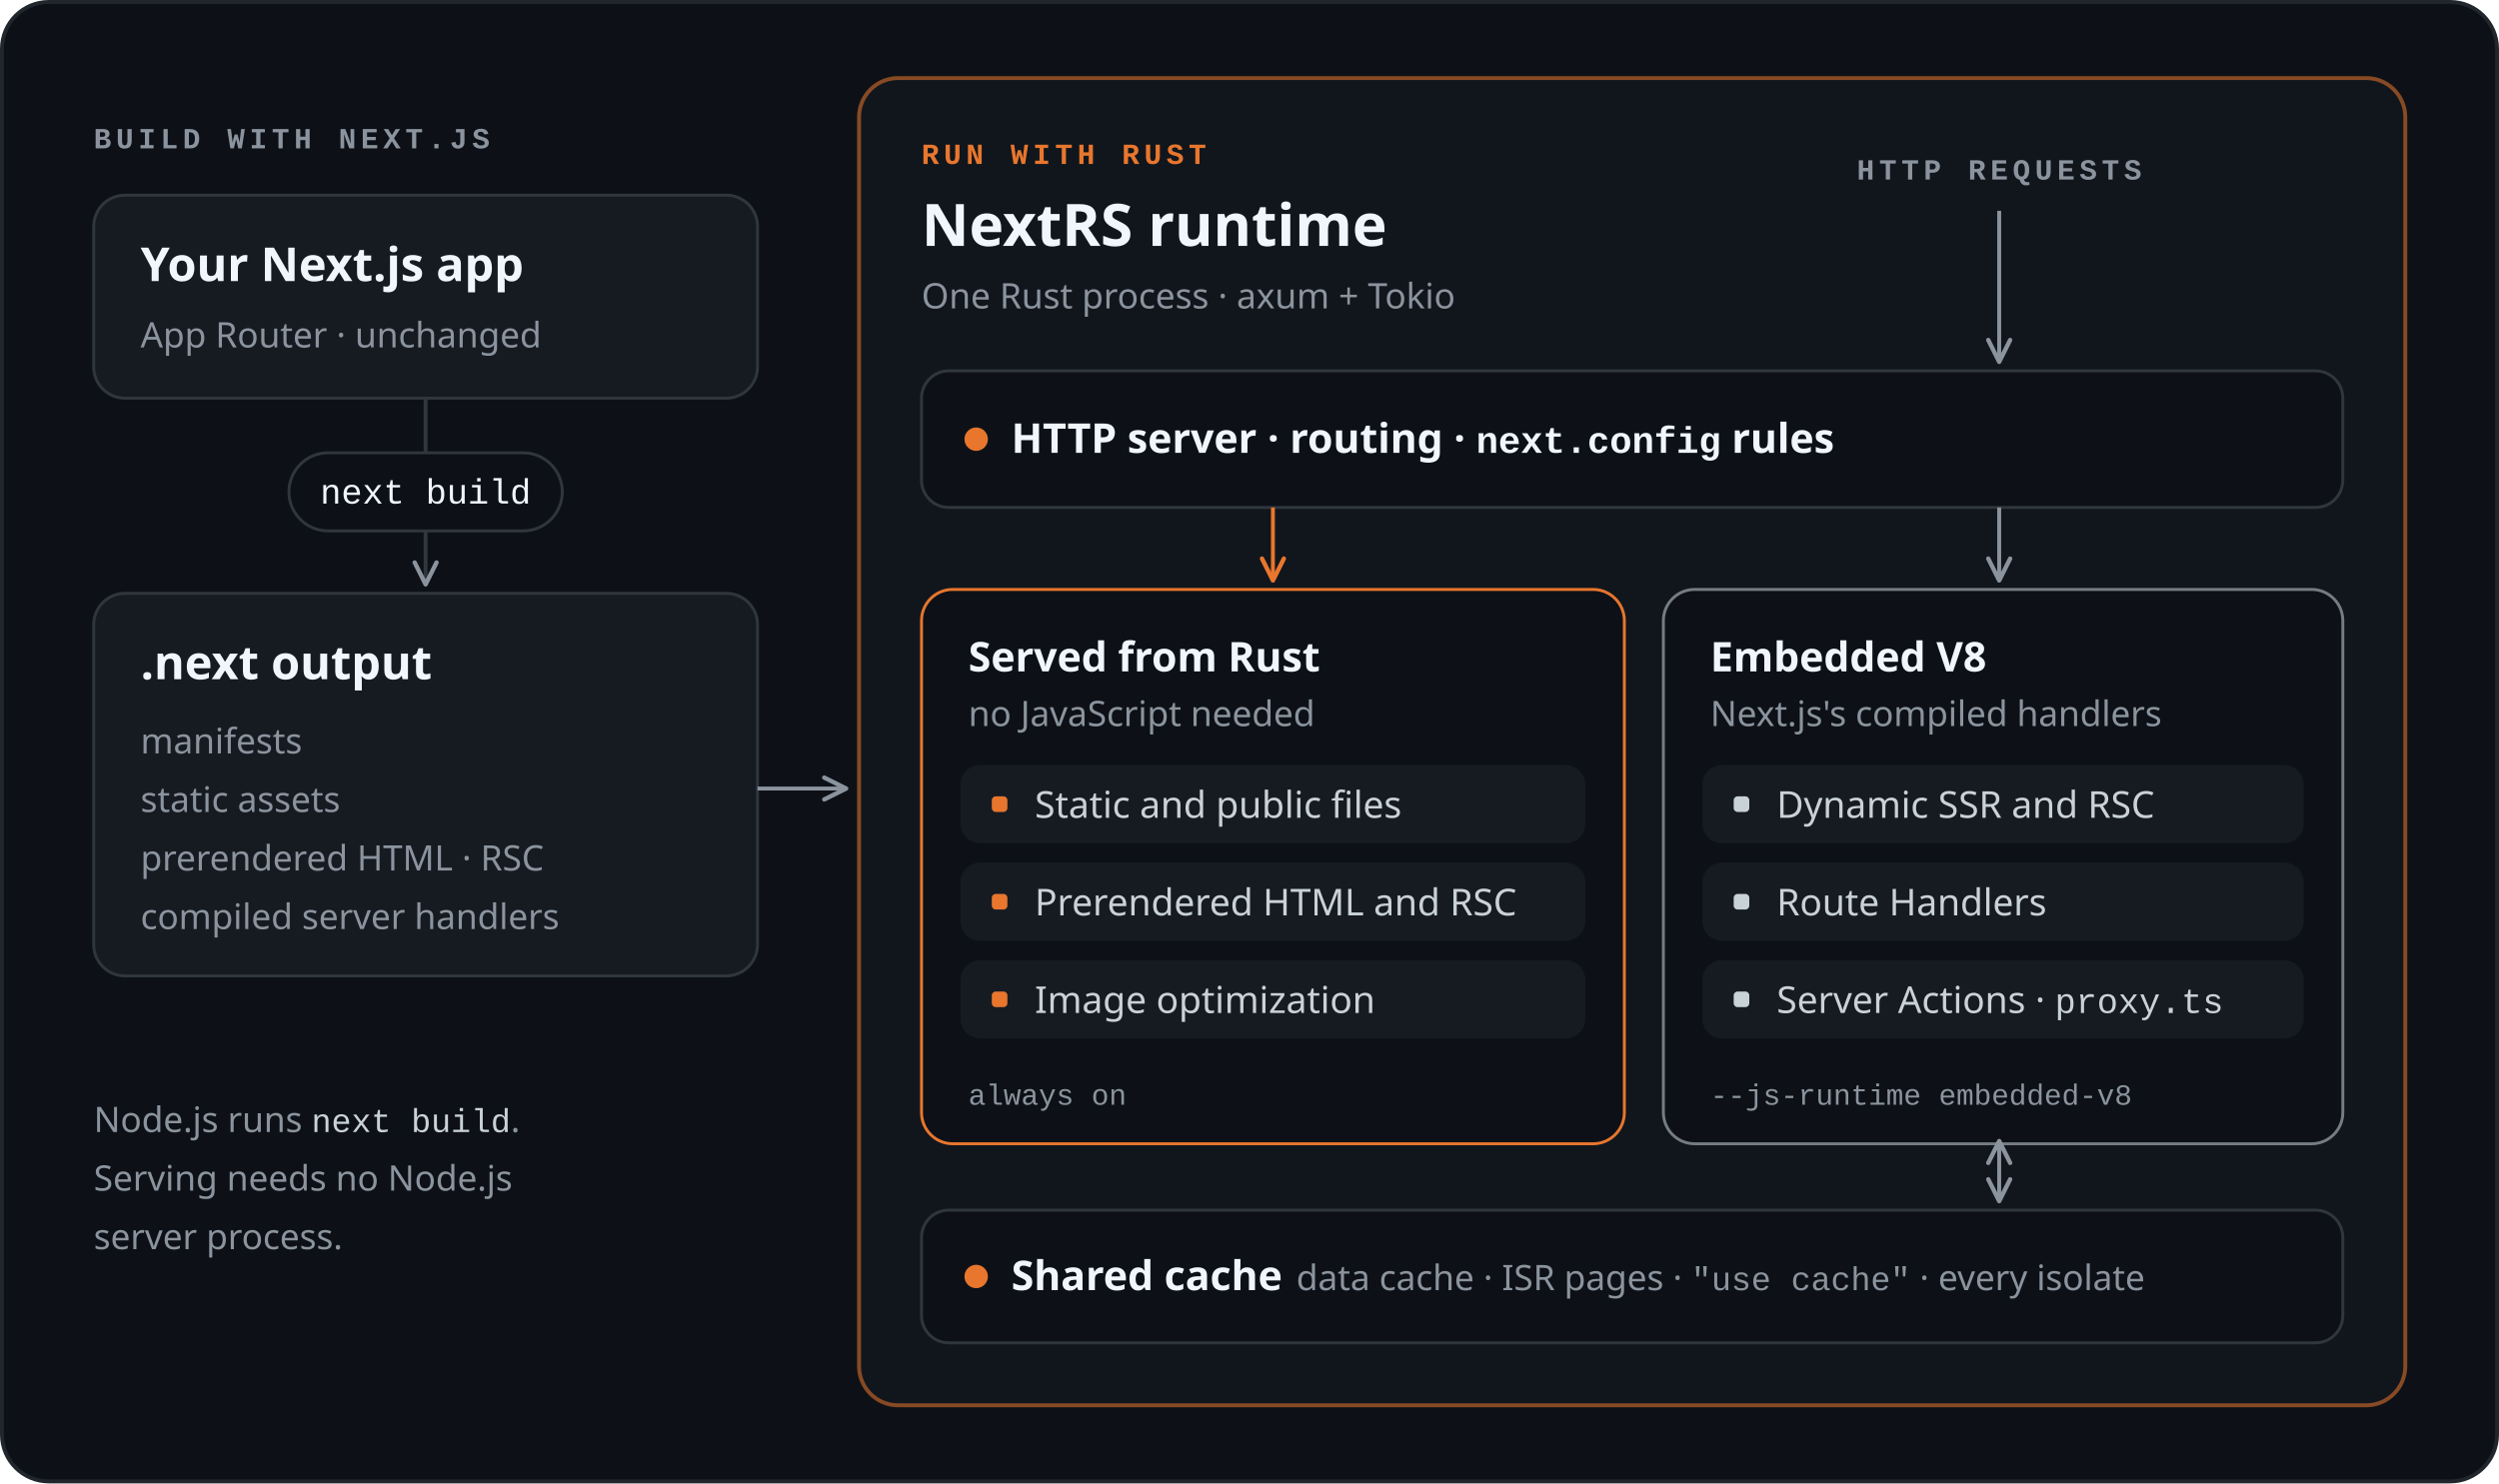
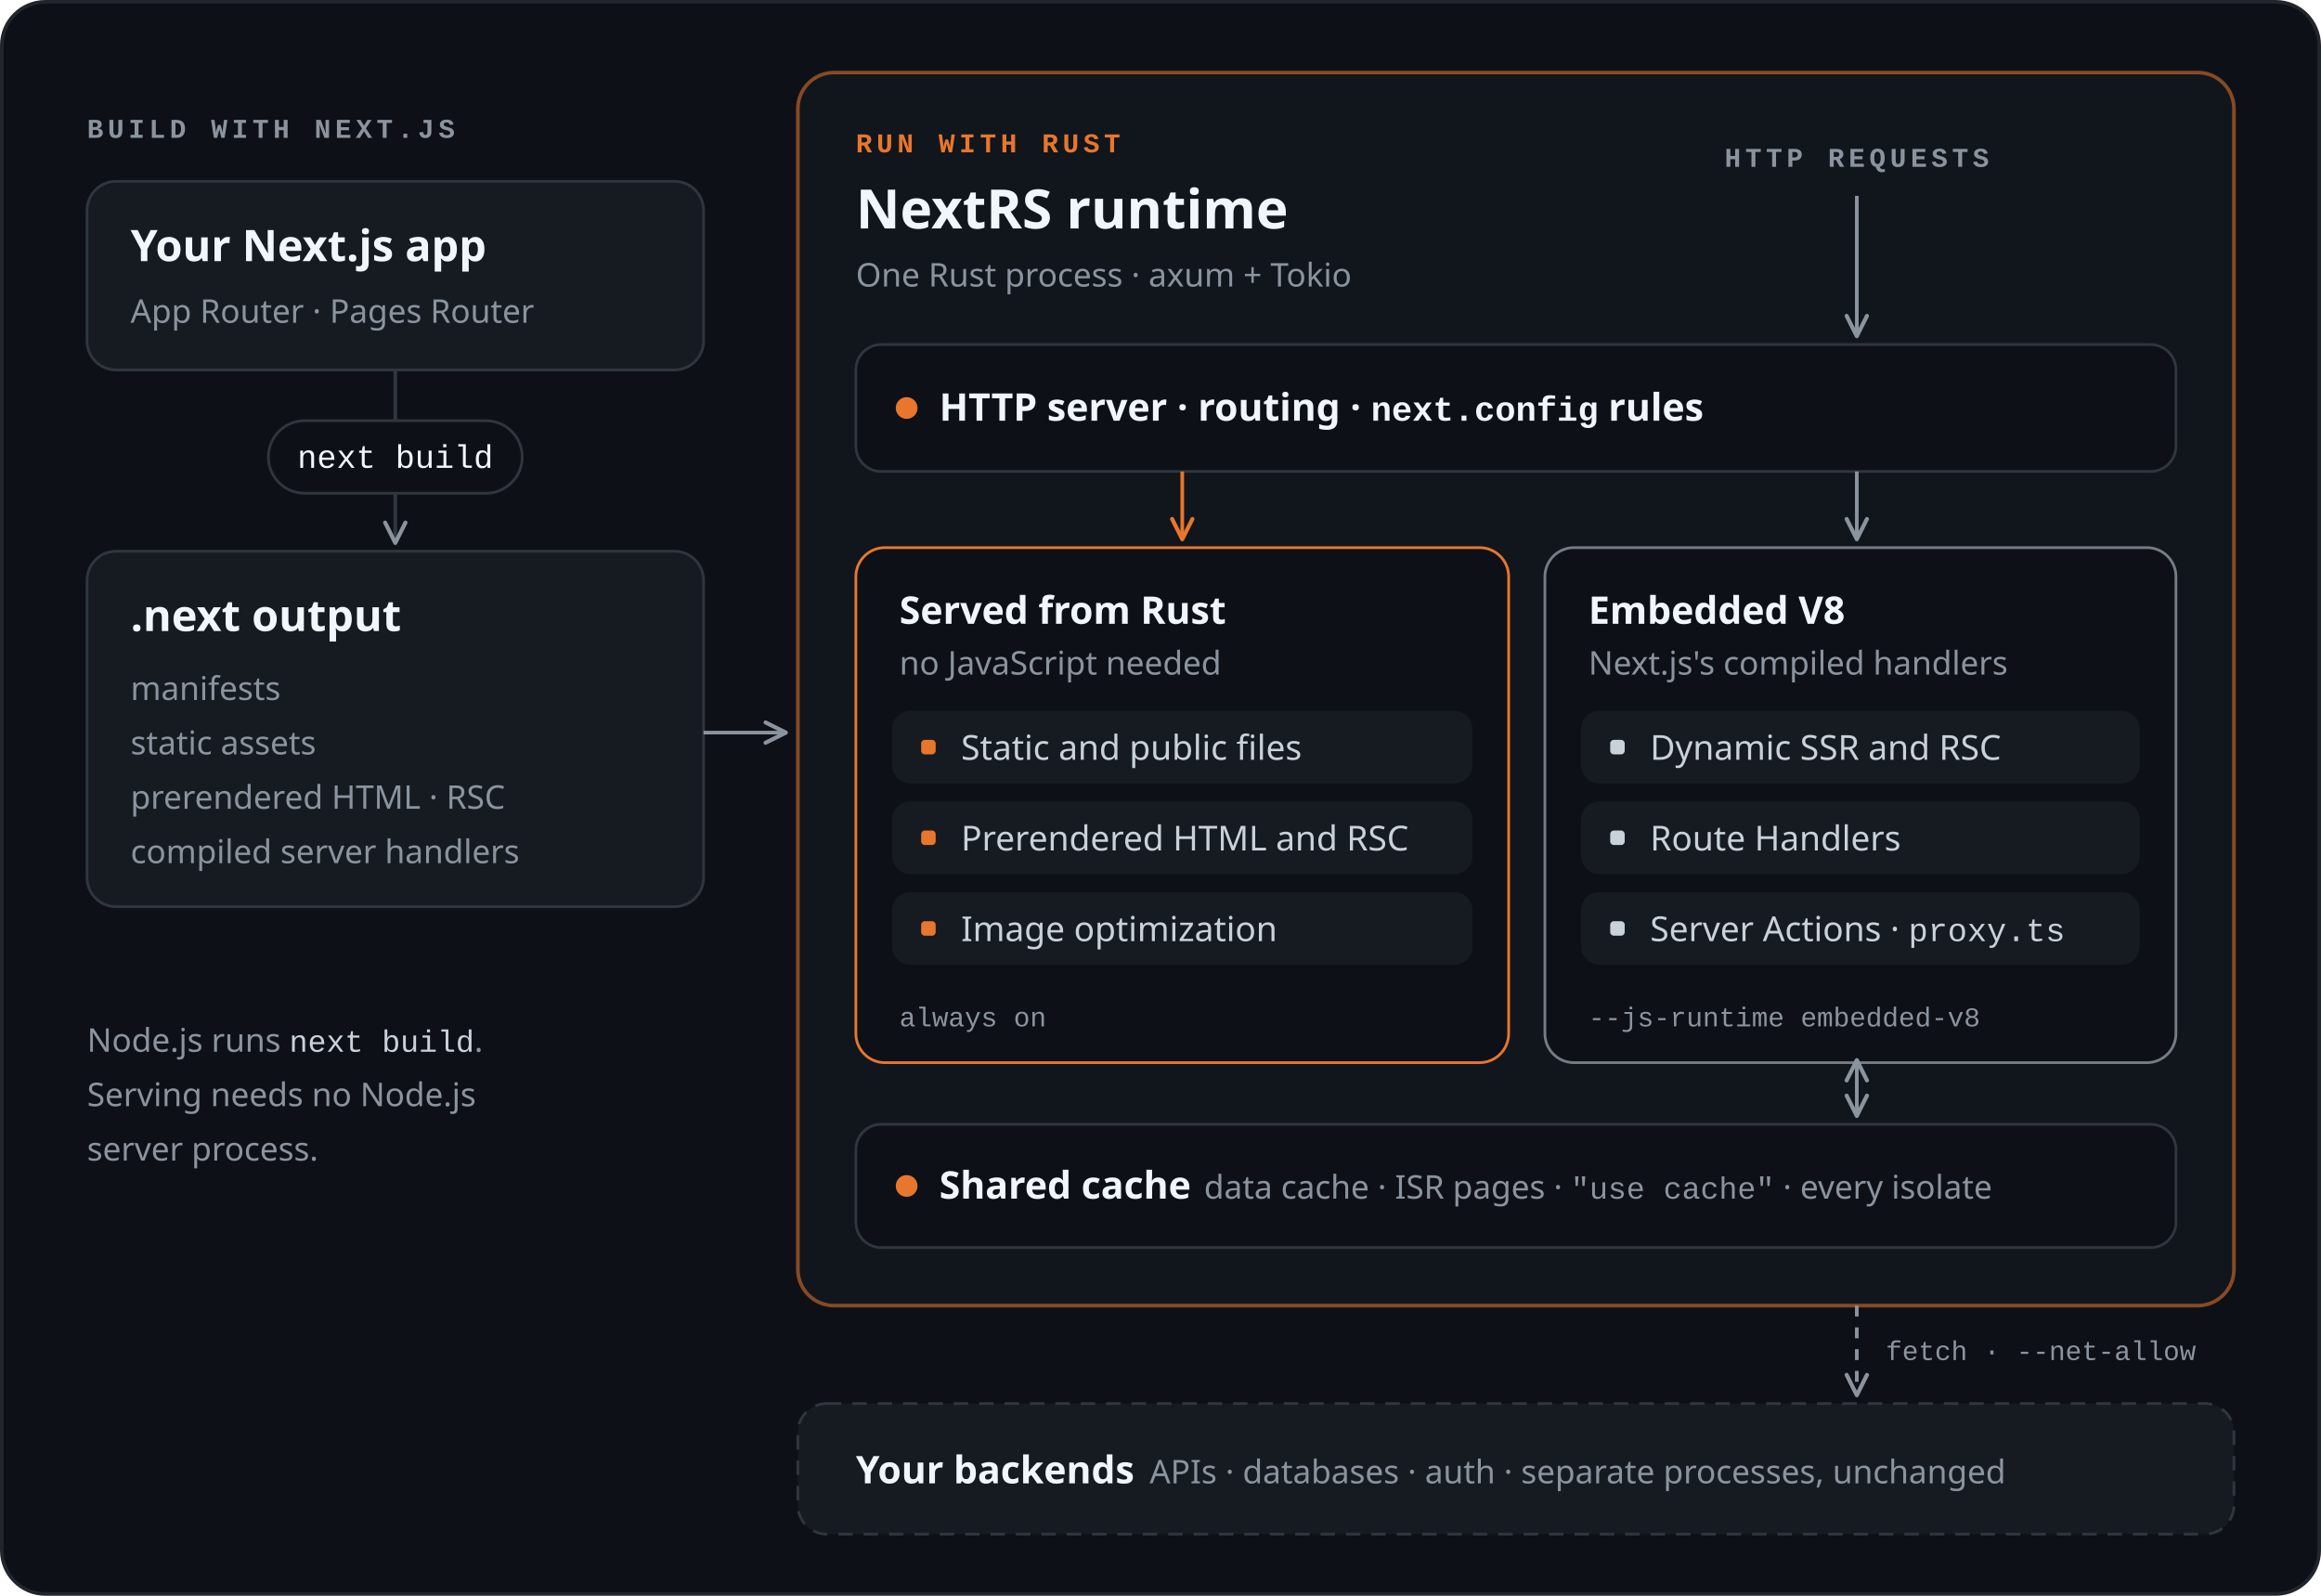
- <svg xmlns="http://www.w3.org/2000/svg" width="1280" height="760" viewBox="0 0 1280 760" role="img" aria-labelledby="arch-title arch-desc">
+ <svg xmlns="http://www.w3.org/2000/svg" width="1280" height="880" viewBox="0 0 1280 880" role="img" aria-labelledby="arch-title arch-desc">
  <style>
  .sans { font-family: -apple-system, BlinkMacSystemFont, "Segoe UI", "Noto Sans", Helvetica, Arial, sans-serif; }
  .mono { font-family: ui-monospace, SFMono-Regular, "SF Mono", Menlo, Consolas, "Liberation Mono", monospace; }
  .eyebrow { font-size: 15px; letter-spacing: 2.4px; font-weight: 600; }
  .h1 { font-size: 30px; font-weight: 700; fill: #F0F6FC; }
  .h2 { font-size: 24px; font-weight: 600; fill: #F0F6FC; }
  .h3 { font-size: 21px; font-weight: 600; fill: #F0F6FC; }
  .body { font-size: 19px; fill: #C9D1D9; }
  .muted { font-size: 18px; fill: #8B949E; }
  .code { font-size: 15px; fill: #8B949E; }

  .dot { opacity: 0; }
  @keyframes build-down {
    0%   { opacity: 0; transform: translate(0, 0); }
    3%   { opacity: .9; }
    12%  { opacity: .9; transform: translate(0, 90px); }
    15%, 100% { opacity: 0; transform: translate(0, 90px); }
  }
  @keyframes build-out {
    0%   { opacity: 0; transform: translate(0, 0); }
    3%   { opacity: .9; }
    9%   { opacity: .9; transform: translate(34px, 0); }
    12%, 100% { opacity: 0; transform: translate(34px, 0); }
  }
  @keyframes req-in {
    0%   { opacity: 0; transform: translate(0, 0); }
    4%   { opacity: 1; }
    15%  { opacity: 1; transform: translate(0, 80px); }
    18%, 100% { opacity: 0; transform: translate(0, 80px); }
  }
  @keyframes lane-hop {
    0%   { opacity: 0; transform: translate(0, 0); }
    3%   { opacity: 1; }
    11%  { opacity: 1; transform: translate(0, 38px); }
    14%, 100% { opacity: 0; transform: translate(0, 38px); }
  }
  @keyframes glow {
    0%, 100% { opacity: 0; }
    5% { opacity: 1; }
    20% { opacity: 0; }
  }
  .build-a { animation: build-down 8s linear infinite; }
  .build-b { animation: build-out 8s linear infinite; animation-delay: 1.2s; }
  .req-a  { animation: req-in 8s linear infinite; animation-delay: 1s; }
  .req-b  { animation: req-in 8s linear infinite; animation-delay: 4.6s; }
  .hop-rust { animation: lane-hop 8s linear infinite; animation-delay: 2.5s; }
  .hop-v8   { animation: lane-hop 8s linear infinite; animation-delay: 6.1s; }
  .hop-cache { animation: lane-hop 8s linear infinite; animation-delay: 7.1s; }
  .glow { opacity: 0; }
  .glow-router-a { animation: glow 8s ease-out infinite; animation-delay: 2.1s; }
  .glow-router-b { animation: glow 8s ease-out infinite; animation-delay: 5.7s; }
  .glow-rust  { animation: glow 8s ease-out infinite; animation-delay: 3.3s; }
  .glow-v8    { animation: glow 8s ease-out infinite; animation-delay: 6.9s; }
  .glow-cache { animation: glow 8s ease-out infinite; animation-delay: 7.9s; }

  @media (prefers-reduced-motion: reduce) {
    .dot, .glow { animation: none !important; opacity: 0 !important; }
  }
</style>
  <defs>
    <marker id="arrow" viewBox="0 0 10 10" refX="8" refY="5" markerWidth="7" markerHeight="7" orient="auto-start-reverse">
      <path d="M1 1L9 5L1 9" fill="none" stroke="#8B949E" stroke-width="1.6" stroke-linecap="round" stroke-linejoin="round" />
    </marker>
    <marker id="arrow-orange" viewBox="0 0 10 10" refX="8" refY="5" markerWidth="7" markerHeight="7" orient="auto-start-reverse">
      <path d="M1 1L9 5L1 9" fill="none" stroke="#E8762D" stroke-width="1.6" stroke-linecap="round" stroke-linejoin="round" />
    </marker>
  </defs>
-   <rect x="1" y="1" width="1278" height="758" rx="24" fill="#0D1117" stroke="#21262D" stroke-width="2" />
+   <rect x="1" y="1" width="1278" height="878" rx="24" fill="#0D1117" stroke="#21262D" stroke-width="2" />
  <text x="48" y="76" class="mono eyebrow" fill="#8B949E">BUILD WITH NEXT.JS</text>
  <rect x="48" y="100" width="340" height="104" rx="16" fill="#161B22" stroke="#30363D" stroke-width="1.5" />
  <text x="72" y="144" class="sans h2">Your Next.js app</text>
-   <text x="72" y="178" class="sans muted">App Router · unchanged</text>
+   <text x="72" y="178" class="sans muted">App Router · Pages Router</text>
  <line x1="218" y1="204" x2="218" y2="232" stroke="#30363D" stroke-width="2" />
  <rect x="148" y="232" width="140" height="40" rx="20" fill="#0D1117" stroke="#30363D" stroke-width="1.5" />
  <text x="218" y="258" class="mono" font-size="18" fill="#F0F6FC" text-anchor="middle">next build</text>
  <line x1="218" y1="272" x2="218" y2="298" stroke="#30363D" stroke-width="2" marker-end="url(#arrow)" />
  <rect x="48" y="304" width="340" height="196" rx="16" fill="#161B22" stroke="#30363D" stroke-width="1.5" />
  <text x="72" y="348" class="sans h2">.next output</text>
  <text x="72" y="386" class="sans muted">manifests</text>
  <text x="72" y="416" class="sans muted">static assets</text>
  <text x="72" y="446" class="sans muted">prerendered HTML · RSC</text>
  <text x="72" y="476" class="sans muted">compiled server handlers</text>
  <line x1="388" y1="404" x2="432" y2="404" stroke="#8B949E" stroke-width="2" marker-end="url(#arrow)" />
  <text x="48" y="580" class="sans muted">Node.js runs <tspan class="mono" font-size="17" fill="#C9D1D9">next build</tspan>.</text>
  <text x="48" y="610" class="sans muted">Serving needs no Node.js</text>
  <text x="48" y="640" class="sans muted">server process.</text>
  <rect x="440" y="40" width="792" height="680" rx="20" fill="#11161D" stroke="#E8762D" stroke-opacity=".55" stroke-width="2" />
  <text x="472" y="84" class="mono eyebrow" fill="#E8762D">RUN WITH RUST</text>
  <text x="472" y="126" class="sans h1">NextRS runtime</text>
  <text x="472" y="158" class="sans muted">One Rust process · axum + Tokio</text>
  <text x="1024" y="92" class="mono eyebrow" fill="#8B949E" text-anchor="middle">HTTP REQUESTS</text>
  <line x1="1024" y1="108" x2="1024" y2="184" stroke="#8B949E" stroke-width="2" marker-end="url(#arrow)" />
  <rect x="472" y="190" width="728" height="70" rx="14" fill="#0D1117" stroke="#30363D" stroke-width="1.5" />
  <rect class="glow glow-router-a" x="472" y="190" width="728" height="70" rx="14" fill="none" stroke="#E8762D" stroke-width="2" />
  <rect class="glow glow-router-b" x="472" y="190" width="728" height="70" rx="14" fill="none" stroke="#E8762D" stroke-width="2" />
  <circle cx="500" cy="225" r="6" fill="#E8762D" />
  <text x="518" y="232" class="sans h3">HTTP server · routing · <tspan class="mono" font-size="19">next.config</tspan> rules</text>
  <line x1="652" y1="260" x2="652" y2="296" stroke="#E8762D" stroke-width="2" marker-end="url(#arrow-orange)" />
  <line x1="1024" y1="260" x2="1024" y2="296" stroke="#8B949E" stroke-width="2" marker-end="url(#arrow)" />
  <rect x="472" y="302" width="360" height="284" rx="16" fill="#0D1117" stroke="#E8762D" stroke-width="1.5" />
  <rect class="glow glow-rust" x="472" y="302" width="360" height="284" rx="16" fill="#E8762D" fill-opacity=".06" stroke="#E8762D" stroke-width="3" />
  <text x="496" y="344" class="sans h3">Served from Rust</text>
  <text x="496" y="372" class="sans muted">no JavaScript needed</text>
  <rect x="492" y="392" width="320" height="40" rx="10" fill="#161B22" />
  <rect x="492" y="442" width="320" height="40" rx="10" fill="#161B22" />
  <rect x="492" y="492" width="320" height="40" rx="10" fill="#161B22" />
  <rect x="508" y="408" width="8" height="8" rx="2" fill="#E8762D" />
  <rect x="508" y="458" width="8" height="8" rx="2" fill="#E8762D" />
  <rect x="508" y="508" width="8" height="8" rx="2" fill="#E8762D" />
  <text x="530" y="419" class="sans body">Static and public files</text>
  <text x="530" y="469" class="sans body">Prerendered HTML and RSC</text>
  <text x="530" y="519" class="sans body">Image optimization</text>
  <text x="496" y="566" class="mono code">always on</text>
  <rect x="852" y="302" width="348" height="284" rx="16" fill="#0D1117" stroke="#C9D1D9" stroke-opacity=".55" stroke-width="1.5" />
  <rect class="glow glow-v8" x="852" y="302" width="348" height="284" rx="16" fill="#F0F6FC" fill-opacity=".04" stroke="#F0F6FC" stroke-width="3" />
  <text x="876" y="344" class="sans h3">Embedded V8</text>
  <text x="876" y="372" class="sans muted">Next.js's compiled handlers</text>
  <rect x="872" y="392" width="308" height="40" rx="10" fill="#161B22" />
  <rect x="872" y="442" width="308" height="40" rx="10" fill="#161B22" />
  <rect x="872" y="492" width="308" height="40" rx="10" fill="#161B22" />
  <rect x="888" y="408" width="8" height="8" rx="2" fill="#C9D1D9" />
  <rect x="888" y="458" width="8" height="8" rx="2" fill="#C9D1D9" />
  <rect x="888" y="508" width="8" height="8" rx="2" fill="#C9D1D9" />
  <text x="910" y="419" class="sans body">Dynamic SSR and RSC</text>
  <text x="910" y="469" class="sans body">Route Handlers</text>
  <text x="910" y="519" class="sans body">Server Actions · <tspan class="mono" font-size="18">proxy.ts</tspan>
  </text>
  <text x="876" y="566" class="mono code">--js-runtime embedded-v8</text>
  <line x1="1024" y1="586" x2="1024" y2="614" stroke="#8B949E" stroke-width="2" marker-end="url(#arrow)" marker-start="url(#arrow)" />
  <rect x="472" y="620" width="728" height="68" rx="14" fill="#0D1117" stroke="#30363D" stroke-width="1.5" />
  <rect class="glow glow-cache" x="472" y="620" width="728" height="68" rx="14" fill="none" stroke="#E8762D" stroke-width="2" />
  <circle cx="500" cy="654" r="6" fill="#E8762D" />
  <text x="518" y="661" class="sans h3">Shared cache</text>
  <text x="664" y="661" class="sans muted">data cache · ISR pages · <tspan class="mono" font-size="17">"use cache"</tspan> · every isolate</text>
+   <line x1="1024" y1="720" x2="1024" y2="768" stroke="#8B949E" stroke-width="2" stroke-dasharray="6 6" marker-end="url(#arrow)" />
+   <text x="1040" y="750" class="mono code">fetch · --net-allow</text>
+   <rect x="440" y="774" width="792" height="72" rx="16" fill="#161B22" stroke="#30363D" stroke-width="1.5" stroke-dasharray="8 6" />
+   <text x="472" y="818" class="sans h3">Your backends</text>
+   <text x="634" y="818" class="sans muted">APIs · databases · auth · separate processes, unchanged</text>
  <circle class="dot build-a" cx="218" cy="206" r="5" fill="#C9D1D9" />
  <circle class="dot build-b" cx="392" cy="404" r="5" fill="#C9D1D9" />
  <circle class="dot req-a" cx="1024" cy="108" r="6" fill="#E8762D" />
  <circle class="dot req-b" cx="1024" cy="108" r="6" fill="#E8762D" />
  <circle class="dot hop-rust" cx="652" cy="260" r="6" fill="#E8762D" />
  <circle class="dot hop-v8" cx="1024" cy="260" r="6" fill="#F0F6FC" />
  <circle class="dot hop-cache" cx="1024" cy="582" r="5" fill="#E8762D" />
</svg>
